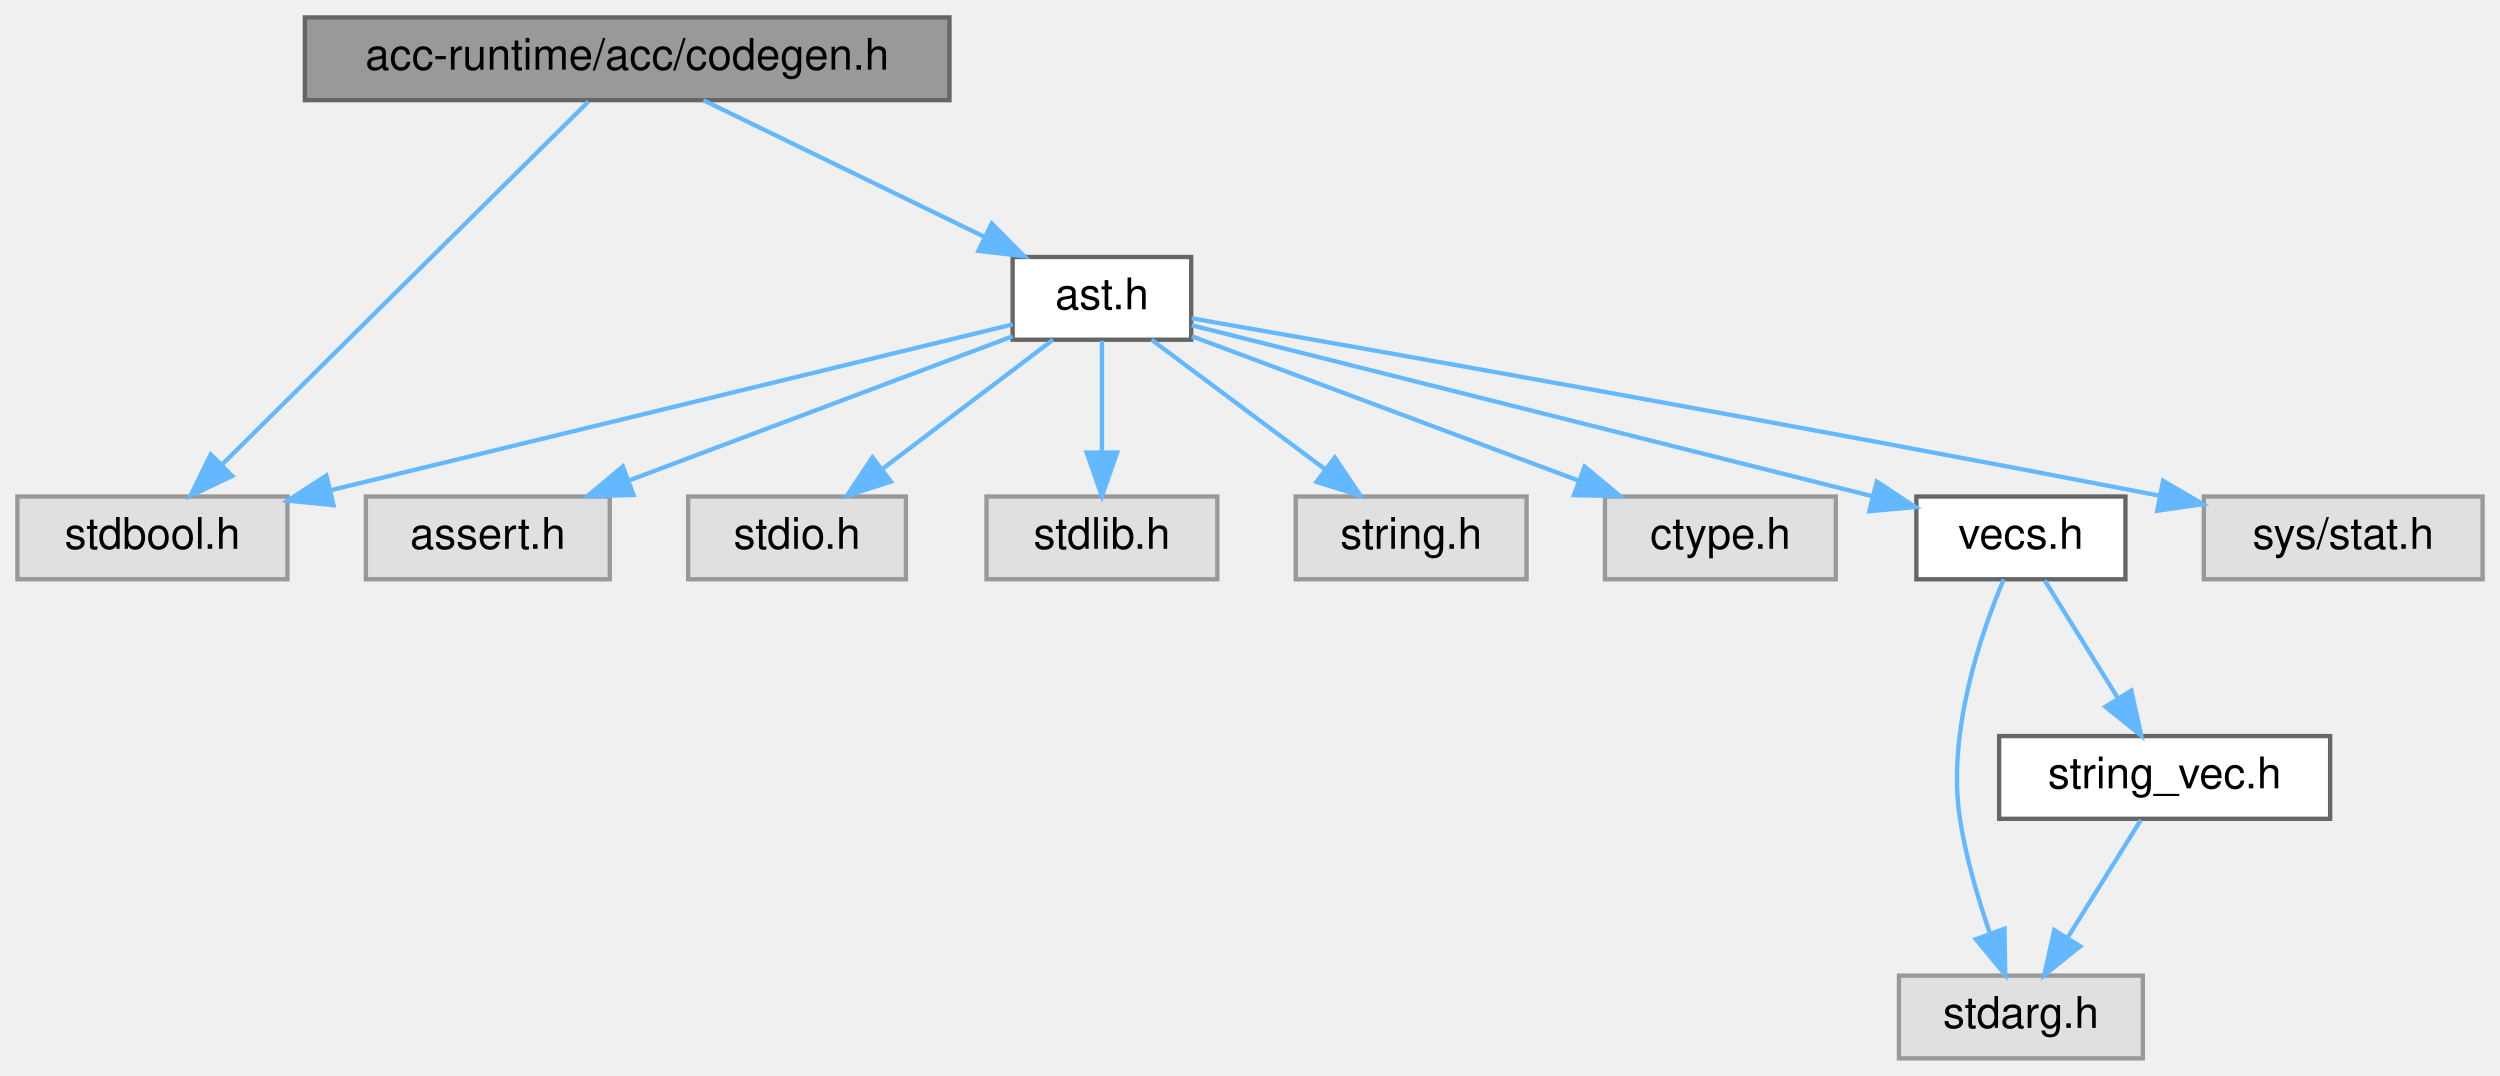
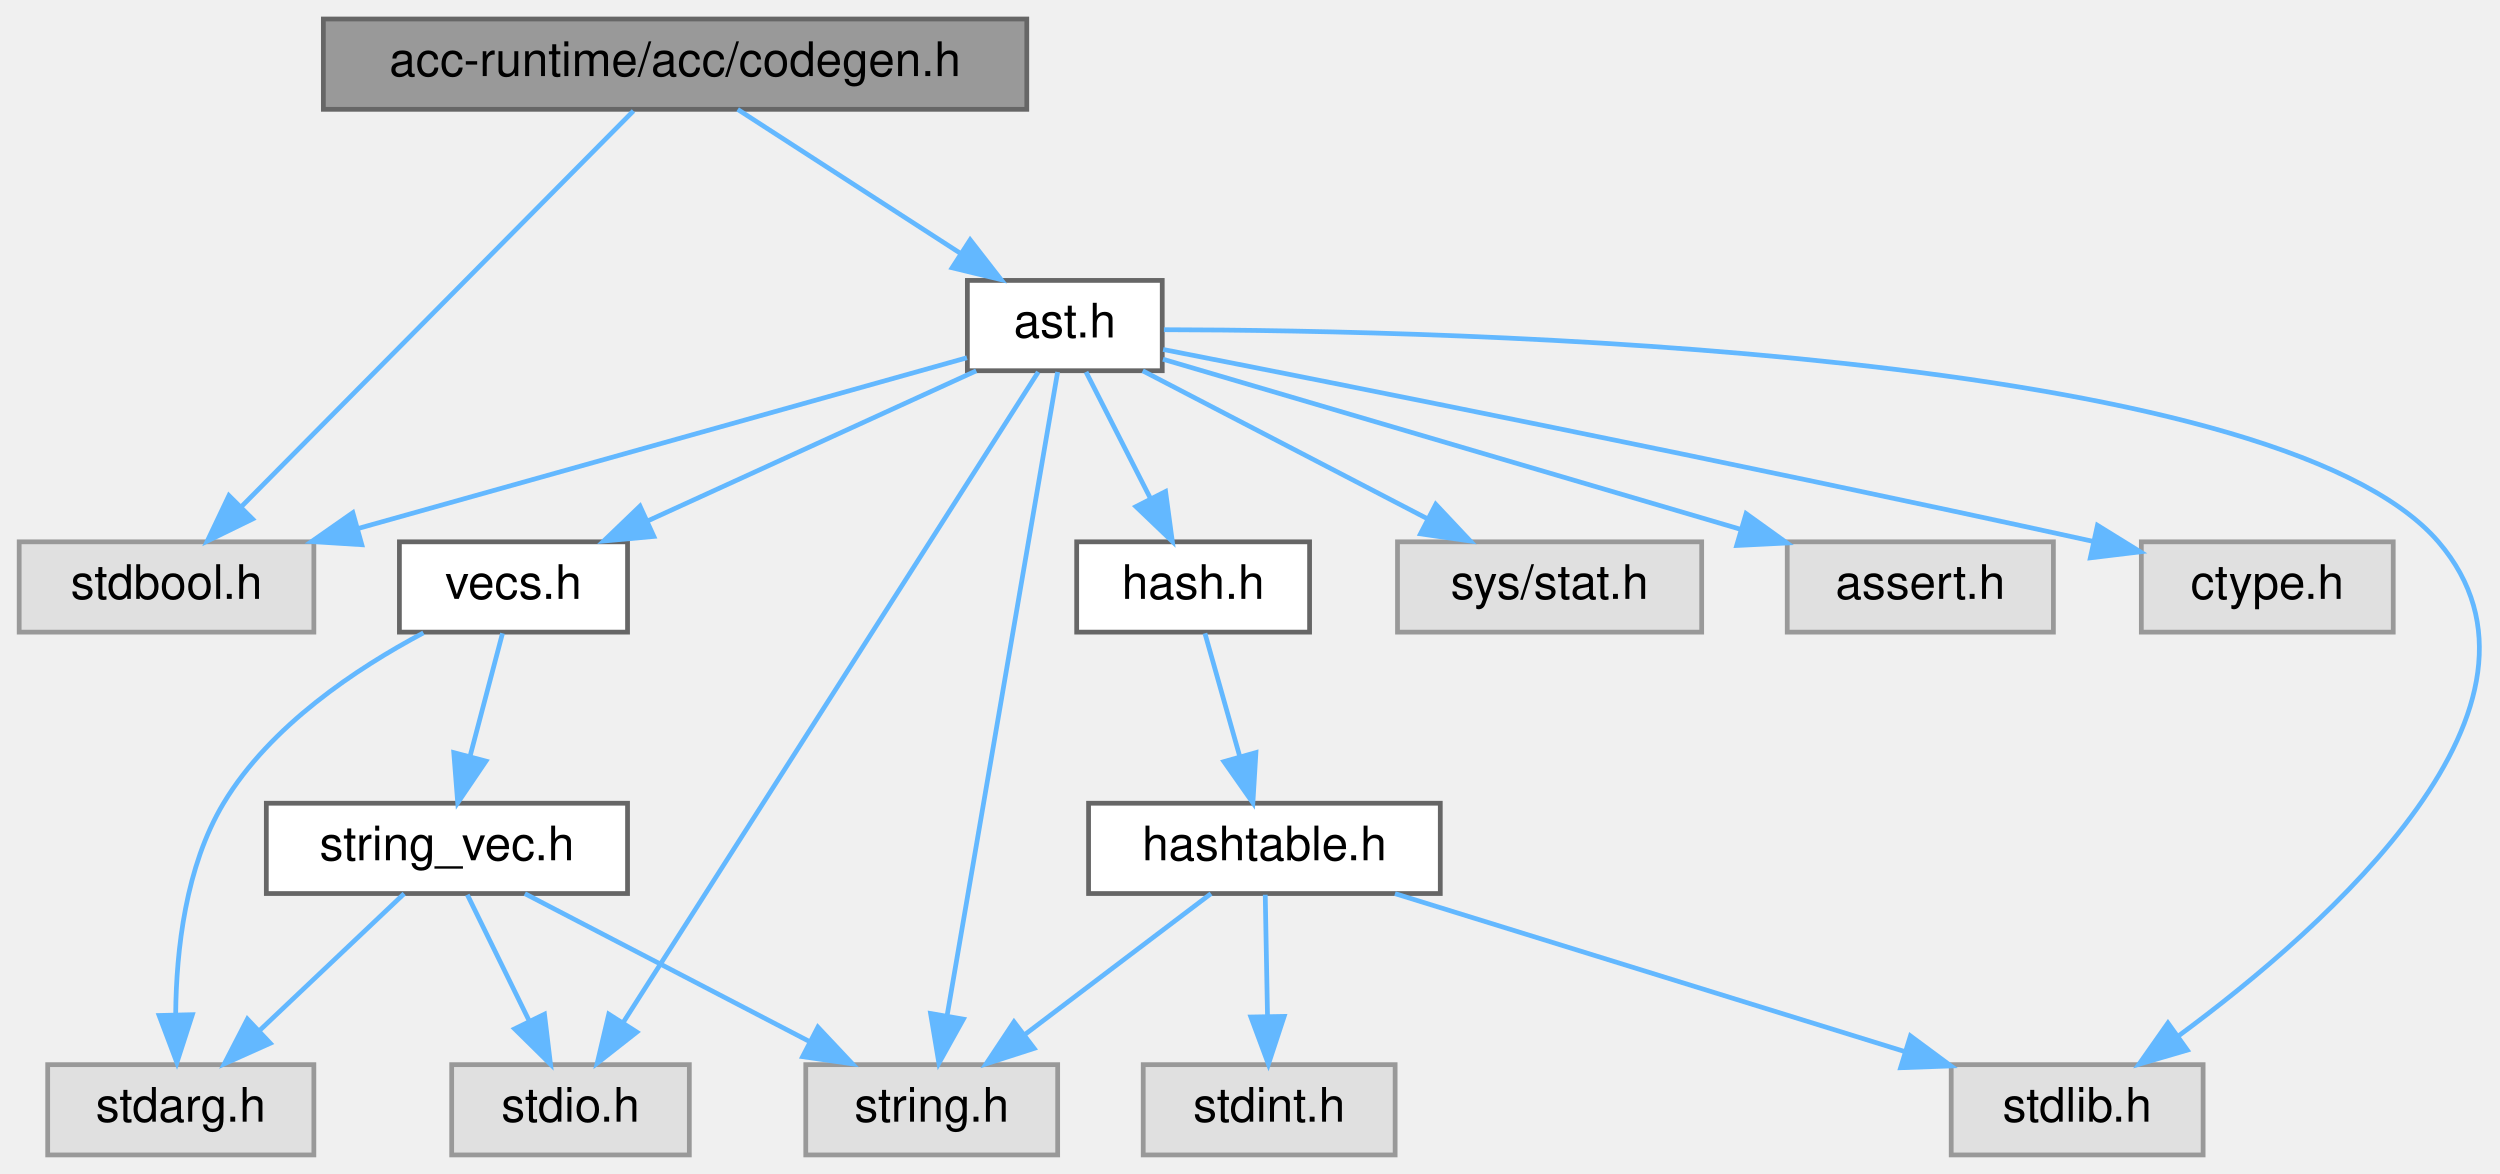
- <svg xmlns="http://www.w3.org/2000/svg" xmlns:xlink="http://www.w3.org/1999/xlink" width="574pt" height="247pt" viewBox="0.00 0.00 574.00 247.00">
+ <svg xmlns="http://www.w3.org/2000/svg" xmlns:xlink="http://www.w3.org/1999/xlink" width="526pt" height="247pt" viewBox="0.00 0.00 525.93 247.00">
  <g id="graph0" class="graph" transform="scale(1 1) rotate(0) translate(4 243)">
    <g id="Node000001" class="node">
      <g id="a_Node000001">
        <a xlink:title=" ">
-           <polygon fill="#999999" stroke="#666666" points="214,-239 66,-239 66,-220 214,-220 214,-239" />
-           <text text-anchor="middle" x="140" y="-227" font-family="Helvetica,sans-Serif" font-size="10.00">acc-runtime/acc/codegen.h</text>
+           <polygon fill="#999999" stroke="#666666" points="212,-239 64,-239 64,-220 212,-220 212,-239" />
+           <text text-anchor="middle" x="138" y="-227" font-family="Helvetica,sans-Serif" font-size="10.00">acc-runtime/acc/codegen.h</text>
        </a>
      </g>
    </g>
    <g id="Node000002" class="node">
      <g id="a_Node000002">
        <a xlink:title=" ">
          <polygon fill="#e0e0e0" stroke="#999999" points="62,-129 0,-129 0,-110 62,-110 62,-129" />
          <text text-anchor="middle" x="31" y="-117" font-family="Helvetica,sans-Serif" font-size="10.00">stdbool.h</text>
        </a>
      </g>
    </g>
    <g id="edge1_Node000001_Node000002" class="edge">
      <g id="a_edge1_Node000001_Node000002">
        <a xlink:title=" ">
-           <path fill="none" stroke="#63b8ff" d="M131.08,-219.66C112.71,-201.46 70.41,-159.55 47.12,-136.47" />
-           <polygon fill="#63b8ff" stroke="#63b8ff" points="49.31,-133.71 39.74,-129.16 44.38,-138.68 49.31,-133.71" />
+           <path fill="none" stroke="#63b8ff" d="M129.24,-219.66C111.21,-201.46 69.69,-159.55 46.82,-136.47" />
+           <polygon fill="#63b8ff" stroke="#63b8ff" points="49.1,-133.8 39.58,-129.16 44.13,-138.73 49.1,-133.8" />
        </a>
      </g>
    </g>
    <g id="Node000003" class="node">
      <g id="a_Node000003">
        <a xlink:href="acc-runtime_2acc_2ast_8h.html" target="_top" xlink:title=" ">
-           <polygon fill="white" stroke="#666666" points="269.5,-184 228.5,-184 228.5,-165 269.5,-165 269.5,-184" />
-           <text text-anchor="middle" x="249" y="-172" font-family="Helvetica,sans-Serif" font-size="10.00">ast.h</text>
+           <polygon fill="white" stroke="#666666" points="240.5,-184 199.5,-184 199.5,-165 240.5,-165 240.5,-184" />
+           <text text-anchor="middle" x="220" y="-172" font-family="Helvetica,sans-Serif" font-size="10.00">ast.h</text>
        </a>
      </g>
    </g>
    <g id="edge2_Node000001_Node000003" class="edge">
      <g id="a_edge2_Node000001_Node000003">
        <a xlink:title=" ">
-           <path fill="none" stroke="#63b8ff" d="M157.51,-219.98C174.97,-211.5 202.01,-198.35 222.17,-188.54" />
-           <polygon fill="#63b8ff" stroke="#63b8ff" points="223.71,-191.69 231.17,-184.17 220.64,-185.4 223.71,-191.69" />
-         </a>
-       </g>
-     </g>
-     <g id="edge7_Node000003_Node000002" class="edge">
-       <g id="a_edge7_Node000003_Node000002">
-         <a xlink:title=" ">
-           <path fill="none" stroke="#63b8ff" d="M228.49,-168.51C192.74,-159.82 118.4,-141.75 71.82,-130.42" />
-           <polygon fill="#63b8ff" stroke="#63b8ff" points="72.58,-127.01 62.04,-128.05 70.93,-133.81 72.58,-127.01" />
+           <path fill="none" stroke="#63b8ff" d="M151.17,-219.98C163.77,-211.84 183,-199.41 197.94,-189.76" />
+           <polygon fill="#63b8ff" stroke="#63b8ff" points="200.09,-192.54 206.59,-184.17 196.29,-186.66 200.09,-192.54" />
+         </a>
+       </g>
+     </g>
+     <g id="edge5_Node000003_Node000002" class="edge">
+       <g id="a_edge5_Node000003_Node000002">
+         <a xlink:title=" ">
+           <path fill="none" stroke="#63b8ff" d="M199.41,-167.73C168.79,-159.14 110.62,-142.83 71.32,-131.81" />
+           <polygon fill="#63b8ff" stroke="#63b8ff" points="72.09,-128.39 61.52,-129.06 70.2,-135.13 72.09,-128.39" />
        </a>
      </g>
    </g>
    <g id="Node000004" class="node">
      <g id="a_Node000004">
        <a xlink:title=" ">
-           <polygon fill="#e0e0e0" stroke="#999999" points="136,-129 80,-129 80,-110 136,-110 136,-129" />
-           <text text-anchor="middle" x="108" y="-117" font-family="Helvetica,sans-Serif" font-size="10.00">assert.h</text>
+           <polygon fill="#e0e0e0" stroke="#999999" points="428,-129 372,-129 372,-110 428,-110 428,-129" />
+           <text text-anchor="middle" x="400" y="-117" font-family="Helvetica,sans-Serif" font-size="10.00">assert.h</text>
        </a>
      </g>
    </g>
    <g id="edge3_Node000003_Node000004" class="edge">
      <g id="a_edge3_Node000003_Node000004">
        <a xlink:title=" ">
-           <path fill="none" stroke="#63b8ff" d="M228.5,-165.79C205.37,-157.1 167.45,-142.85 140.32,-132.65" />
-           <polygon fill="#63b8ff" stroke="#63b8ff" points="141.46,-129.34 130.87,-129.1 139,-135.89 141.46,-129.34" />
+           <path fill="none" stroke="#63b8ff" d="M240.65,-167.42C270.19,-158.72 325.03,-142.57 362.02,-131.68" />
+           <polygon fill="#63b8ff" stroke="#63b8ff" points="363.34,-134.94 371.94,-128.76 361.36,-128.23 363.34,-134.94" />
        </a>
      </g>
    </g>
    <g id="Node000005" class="node">
      <g id="a_Node000005">
        <a xlink:title=" ">
-           <polygon fill="#e0e0e0" stroke="#999999" points="204,-129 154,-129 154,-110 204,-110 204,-129" />
-           <text text-anchor="middle" x="179" y="-117" font-family="Helvetica,sans-Serif" font-size="10.00">stdio.h</text>
+           <polygon fill="#e0e0e0" stroke="#999999" points="499.5,-129 446.5,-129 446.5,-110 499.5,-110 499.5,-129" />
+           <text text-anchor="middle" x="473" y="-117" font-family="Helvetica,sans-Serif" font-size="10.00">ctype.h</text>
        </a>
      </g>
    </g>
    <g id="edge4_Node000003_Node000005" class="edge">
      <g id="a_edge4_Node000003_Node000005">
        <a xlink:title=" ">
-           <path fill="none" stroke="#63b8ff" d="M237.75,-164.98C227.2,-157 211.2,-144.88 198.56,-135.31" />
-           <polygon fill="#63b8ff" stroke="#63b8ff" points="200.54,-132.42 190.45,-129.17 196.31,-138 200.54,-132.42" />
+           <path fill="none" stroke="#63b8ff" d="M240.69,-169.47C277.75,-162.2 358.13,-146.24 436.27,-129.11" />
+           <polygon fill="#63b8ff" stroke="#63b8ff" points="437.27,-132.47 446.28,-126.9 435.77,-125.63 437.27,-132.47" />
        </a>
      </g>
    </g>
    <g id="Node000006" class="node">
      <g id="a_Node000006">
        <a xlink:title=" ">
-           <polygon fill="#e0e0e0" stroke="#999999" points="275.5,-129 222.5,-129 222.5,-110 275.5,-110 275.5,-129" />
-           <text text-anchor="middle" x="249" y="-117" font-family="Helvetica,sans-Serif" font-size="10.00">stdlib.h</text>
-         </a>
-       </g>
-     </g>
-     <g id="edge5_Node000003_Node000006" class="edge">
-       <g id="a_edge5_Node000003_Node000006">
-         <a xlink:title=" ">
-           <path fill="none" stroke="#63b8ff" d="M249,-164.75C249,-157.8 249,-147.85 249,-139.13" />
-           <polygon fill="#63b8ff" stroke="#63b8ff" points="252.5,-139.09 249,-129.09 245.5,-139.09 252.5,-139.09" />
+           <polygon fill="#e0e0e0" stroke="#999999" points="141,-19 91,-19 91,0 141,0 141,-19" />
+           <text text-anchor="middle" x="116" y="-7" font-family="Helvetica,sans-Serif" font-size="10.00">stdio.h</text>
+         </a>
+       </g>
+     </g>
+     <g id="edge6_Node000003_Node000006" class="edge">
+       <g id="a_edge6_Node000003_Node000006">
+         <a xlink:title=" ">
+           <path fill="none" stroke="#63b8ff" d="M214.41,-164.74C197.9,-138.87 149.17,-62.48 127.09,-27.88" />
+           <polygon fill="#63b8ff" stroke="#63b8ff" points="129.95,-25.85 121.62,-19.31 124.05,-29.62 129.95,-25.85" />
        </a>
      </g>
    </g>
    <g id="Node000007" class="node">
      <g id="a_Node000007">
        <a xlink:title=" ">
-           <polygon fill="#e0e0e0" stroke="#999999" points="346.5,-129 293.5,-129 293.5,-110 346.5,-110 346.5,-129" />
-           <text text-anchor="middle" x="320" y="-117" font-family="Helvetica,sans-Serif" font-size="10.00">string.h</text>
-         </a>
-       </g>
-     </g>
-     <g id="edge6_Node000003_Node000007" class="edge">
-       <g id="a_edge6_Node000003_Node000007">
-         <a xlink:title=" ">
-           <path fill="none" stroke="#63b8ff" d="M260.41,-164.98C271.11,-157 287.34,-144.88 300.16,-135.31" />
-           <polygon fill="#63b8ff" stroke="#63b8ff" points="302.47,-137.96 308.39,-129.17 298.28,-132.35 302.47,-137.96" />
+           <polygon fill="#e0e0e0" stroke="#999999" points="459.5,-19 406.5,-19 406.5,0 459.5,0 459.5,-19" />
+           <text text-anchor="middle" x="433" y="-7" font-family="Helvetica,sans-Serif" font-size="10.00">stdlib.h</text>
+         </a>
+       </g>
+     </g>
+     <g id="edge7_Node000003_Node000007" class="edge">
+       <g id="a_edge7_Node000003_Node000007">
+         <a xlink:title=" ">
+           <path fill="none" stroke="#63b8ff" d="M240.85,-173.63C301.24,-173.5 474.21,-169.55 509,-129 538.38,-94.75 485.84,-48.26 454.27,-25.01" />
+           <polygon fill="#63b8ff" stroke="#63b8ff" points="456.18,-22.06 446.01,-19.09 452.1,-27.76 456.18,-22.06" />
        </a>
      </g>
    </g>
    <g id="Node000008" class="node">
      <g id="a_Node000008">
        <a xlink:title=" ">
-           <polygon fill="#e0e0e0" stroke="#999999" points="417.5,-129 364.5,-129 364.5,-110 417.5,-110 417.5,-129" />
-           <text text-anchor="middle" x="391" y="-117" font-family="Helvetica,sans-Serif" font-size="10.00">ctype.h</text>
+           <polygon fill="#e0e0e0" stroke="#999999" points="218.5,-19 165.5,-19 165.5,0 218.5,0 218.5,-19" />
+           <text text-anchor="middle" x="192" y="-7" font-family="Helvetica,sans-Serif" font-size="10.00">string.h</text>
        </a>
      </g>
    </g>
    <g id="edge8_Node000003_Node000008" class="edge">
      <g id="a_edge8_Node000003_Node000008">
        <a xlink:title=" ">
-           <path fill="none" stroke="#63b8ff" d="M269.65,-165.79C292.94,-157.1 331.13,-142.85 358.45,-132.65" />
-           <polygon fill="#63b8ff" stroke="#63b8ff" points="359.83,-135.87 367.97,-129.1 357.38,-129.31 359.83,-135.87" />
+           <path fill="none" stroke="#63b8ff" d="M218.49,-164.74C214.11,-139.2 201.26,-64.43 195.22,-29.23" />
+           <polygon fill="#63b8ff" stroke="#63b8ff" points="198.66,-28.57 193.51,-19.31 191.76,-29.76 198.66,-28.57" />
        </a>
      </g>
    </g>
    <g id="Node000009" class="node">
      <g id="a_Node000009">
-         <a xlink:href="vecs_8h.html" target="_top" xlink:title=" ">
-           <polygon fill="white" stroke="#666666" points="484,-129 436,-129 436,-110 484,-110 484,-129" />
-           <text text-anchor="middle" x="460" y="-117" font-family="Helvetica,sans-Serif" font-size="10.00">vecs.h</text>
+         <a xlink:title=" ">
+           <polygon fill="#e0e0e0" stroke="#999999" points="354,-129 290,-129 290,-110 354,-110 354,-129" />
+           <text text-anchor="middle" x="322" y="-117" font-family="Helvetica,sans-Serif" font-size="10.00">sys/stat.h</text>
        </a>
      </g>
    </g>
    <g id="edge9_Node000003_Node000009" class="edge">
      <g id="a_edge9_Node000003_Node000009">
        <a xlink:title=" ">
-           <path fill="none" stroke="#63b8ff" d="M269.62,-168.32C305.98,-159.19 381.85,-140.13 426.04,-129.03" />
-           <polygon fill="#63b8ff" stroke="#63b8ff" points="426.91,-132.42 435.76,-126.59 425.21,-125.63 426.91,-132.42" />
+           <path fill="none" stroke="#63b8ff" d="M236.39,-164.98C252.57,-156.57 277.57,-143.59 296.38,-133.81" />
+           <polygon fill="#63b8ff" stroke="#63b8ff" points="298.05,-136.89 305.31,-129.17 294.83,-130.68 298.05,-136.89" />
+         </a>
+       </g>
+     </g>
+     <g id="Node000010" class="node">
+       <g id="a_Node000010">
+         <a xlink:href="hash_8h.html" target="_top" xlink:title=" ">
+           <polygon fill="white" stroke="#666666" points="271.5,-129 222.5,-129 222.5,-110 271.5,-110 271.5,-129" />
+           <text text-anchor="middle" x="247" y="-117" font-family="Helvetica,sans-Serif" font-size="10.00">hash.h</text>
+         </a>
+       </g>
+     </g>
+     <g id="edge10_Node000003_Node000010" class="edge">
+       <g id="a_edge10_Node000003_Node000010">
+         <a xlink:title=" ">
+           <path fill="none" stroke="#63b8ff" d="M224.46,-164.75C228.12,-157.57 233.41,-147.18 237.95,-138.27" />
+           <polygon fill="#63b8ff" stroke="#63b8ff" points="241.2,-139.59 242.62,-129.09 234.97,-136.41 241.2,-139.59" />
+         </a>
+       </g>
+     </g>
+     <g id="Node000013" class="node">
+       <g id="a_Node000013">
+         <a xlink:href="vecs_8h.html" target="_top" xlink:title=" ">
+           <polygon fill="white" stroke="#666666" points="128,-129 80,-129 80,-110 128,-110 128,-129" />
+           <text text-anchor="middle" x="104" y="-117" font-family="Helvetica,sans-Serif" font-size="10.00">vecs.h</text>
+         </a>
+       </g>
+     </g>
+     <g id="edge15_Node000003_Node000013" class="edge">
+       <g id="a_edge15_Node000003_Node000013">
+         <a xlink:title=" ">
+           <path fill="none" stroke="#63b8ff" d="M201.36,-164.98C182.7,-156.46 153.75,-143.23 132.26,-133.41" />
+           <polygon fill="#63b8ff" stroke="#63b8ff" points="133.53,-130.14 122.98,-129.17 130.62,-136.51 133.53,-130.14" />
+         </a>
+       </g>
+     </g>
+     <g id="Node000011" class="node">
+       <g id="a_Node000011">
+         <a xlink:href="hashtable_8h.html" target="_top" xlink:title=" ">
+           <polygon fill="white" stroke="#666666" points="299,-74 225,-74 225,-55 299,-55 299,-74" />
+           <text text-anchor="middle" x="262" y="-62" font-family="Helvetica,sans-Serif" font-size="10.00">hashtable.h</text>
+         </a>
+       </g>
+     </g>
+     <g id="edge11_Node000010_Node000011" class="edge">
+       <g id="a_edge11_Node000010_Node000011">
+         <a xlink:title=" ">
+           <path fill="none" stroke="#63b8ff" d="M249.48,-109.75C251.46,-102.72 254.32,-92.62 256.81,-83.84" />
+           <polygon fill="#63b8ff" stroke="#63b8ff" points="260.21,-84.66 259.57,-74.09 253.48,-82.76 260.21,-84.66" />
+         </a>
+       </g>
+     </g>
+     <g id="edge12_Node000011_Node000007" class="edge">
+       <g id="a_edge12_Node000011_Node000007">
+         <a xlink:title=" ">
+           <path fill="none" stroke="#63b8ff" d="M289.47,-54.98C318.52,-45.98 364.49,-31.73 396.56,-21.8" />
+           <polygon fill="#63b8ff" stroke="#63b8ff" points="397.92,-25.04 406.44,-18.73 395.85,-18.35 397.92,-25.04" />
+         </a>
+       </g>
+     </g>
+     <g id="edge13_Node000011_Node000008" class="edge">
+       <g id="a_edge13_Node000011_Node000008">
+         <a xlink:title=" ">
+           <path fill="none" stroke="#63b8ff" d="M250.75,-54.98C240.2,-47 224.2,-34.88 211.56,-25.31" />
+           <polygon fill="#63b8ff" stroke="#63b8ff" points="213.54,-22.42 203.45,-19.17 209.31,-28 213.54,-22.42" />
        </a>
      </g>
    </g>
    <g id="Node000012" class="node">
      <g id="a_Node000012">
        <a xlink:title=" ">
-           <polygon fill="#e0e0e0" stroke="#999999" points="566,-129 502,-129 502,-110 566,-110 566,-129" />
-           <text text-anchor="middle" x="534" y="-117" font-family="Helvetica,sans-Serif" font-size="10.00">sys/stat.h</text>
-         </a>
-       </g>
-     </g>
-     <g id="edge13_Node000003_Node000012" class="edge">
-       <g id="a_edge13_Node000003_Node000012">
-         <a xlink:title=" ">
-           <path fill="none" stroke="#63b8ff" d="M269.6,-169.92C310.13,-162.83 403.31,-146.35 491.85,-129.19" />
-           <polygon fill="#63b8ff" stroke="#63b8ff" points="492.64,-132.6 501.79,-127.25 491.3,-125.73 492.64,-132.6" />
-         </a>
-       </g>
-     </g>
-     <g id="Node000010" class="node">
-       <g id="a_Node000010">
-         <a xlink:title=" ">
-           <polygon fill="#e0e0e0" stroke="#999999" points="488,-19 432,-19 432,0 488,0 488,-19" />
-           <text text-anchor="middle" x="460" y="-7" font-family="Helvetica,sans-Serif" font-size="10.00">stdarg.h</text>
-         </a>
-       </g>
-     </g>
-     <g id="edge10_Node000009_Node000010" class="edge">
-       <g id="a_edge10_Node000009_Node000010">
-         <a xlink:title=" ">
-           <path fill="none" stroke="#63b8ff" d="M456.04,-109.94C450.91,-97.8 442.95,-74.86 446,-55 447.35,-46.19 450.13,-36.74 452.85,-28.82" />
-           <polygon fill="#63b8ff" stroke="#63b8ff" points="456.23,-29.77 456.4,-19.18 449.66,-27.35 456.23,-29.77" />
-         </a>
-       </g>
-     </g>
-     <g id="Node000011" class="node">
-       <g id="a_Node000011">
+           <polygon fill="#e0e0e0" stroke="#999999" points="289.5,-19 236.5,-19 236.5,0 289.5,0 289.5,-19" />
+           <text text-anchor="middle" x="263" y="-7" font-family="Helvetica,sans-Serif" font-size="10.00">stdint.h</text>
+         </a>
+       </g>
+     </g>
+     <g id="edge14_Node000011_Node000012" class="edge">
+       <g id="a_edge14_Node000011_Node000012">
+         <a xlink:title=" ">
+           <path fill="none" stroke="#63b8ff" d="M262.17,-54.75C262.3,-47.8 262.48,-37.85 262.65,-29.13" />
+           <polygon fill="#63b8ff" stroke="#63b8ff" points="266.15,-29.15 262.84,-19.09 259.15,-29.02 266.15,-29.15" />
+         </a>
+       </g>
+     </g>
+     <g id="Node000014" class="node">
+       <g id="a_Node000014">
+         <a xlink:title=" ">
+           <polygon fill="#e0e0e0" stroke="#999999" points="62,-19 6,-19 6,0 62,0 62,-19" />
+           <text text-anchor="middle" x="34" y="-7" font-family="Helvetica,sans-Serif" font-size="10.00">stdarg.h</text>
+         </a>
+       </g>
+     </g>
+     <g id="edge16_Node000013_Node000014" class="edge">
+       <g id="a_edge16_Node000013_Node000014">
+         <a xlink:title=" ">
+           <path fill="none" stroke="#63b8ff" d="M85.06,-109.85C71.05,-102.41 52.78,-90.3 43,-74 35.02,-60.71 33.06,-43.09 32.93,-29.79" />
+           <polygon fill="#63b8ff" stroke="#63b8ff" points="36.44,-29.51 33.18,-19.42 29.44,-29.34 36.44,-29.51" />
+         </a>
+       </g>
+     </g>
+     <g id="Node000015" class="node">
+       <g id="a_Node000015">
        <a xlink:href="string__vec_8h.html" target="_top" xlink:title=" ">
-           <polygon fill="white" stroke="#666666" points="531,-74 455,-74 455,-55 531,-55 531,-74" />
-           <text text-anchor="middle" x="493" y="-62" font-family="Helvetica,sans-Serif" font-size="10.00">string_vec.h</text>
-         </a>
-       </g>
-     </g>
-     <g id="edge11_Node000009_Node000011" class="edge">
-       <g id="a_edge11_Node000009_Node000011">
-         <a xlink:title=" ">
-           <path fill="none" stroke="#63b8ff" d="M465.45,-109.75C470.01,-102.42 476.67,-91.73 482.29,-82.7" />
-           <polygon fill="#63b8ff" stroke="#63b8ff" points="485.34,-84.43 487.65,-74.09 479.4,-80.73 485.34,-84.43" />
-         </a>
-       </g>
-     </g>
-     <g id="edge12_Node000011_Node000010" class="edge">
-       <g id="a_edge12_Node000011_Node000010">
-         <a xlink:title=" ">
-           <path fill="none" stroke="#63b8ff" d="M487.55,-54.75C482.99,-47.42 476.33,-36.73 470.71,-27.7" />
-           <polygon fill="#63b8ff" stroke="#63b8ff" points="473.6,-25.73 465.35,-19.09 467.66,-29.43 473.6,-25.73" />
+           <polygon fill="white" stroke="#666666" points="128,-74 52,-74 52,-55 128,-55 128,-74" />
+           <text text-anchor="middle" x="90" y="-62" font-family="Helvetica,sans-Serif" font-size="10.00">string_vec.h</text>
+         </a>
+       </g>
+     </g>
+     <g id="edge17_Node000013_Node000015" class="edge">
+       <g id="a_edge17_Node000013_Node000015">
+         <a xlink:title=" ">
+           <path fill="none" stroke="#63b8ff" d="M101.69,-109.75C99.83,-102.72 97.16,-92.62 94.85,-83.84" />
+           <polygon fill="#63b8ff" stroke="#63b8ff" points="98.21,-82.86 92.27,-74.09 91.44,-84.65 98.21,-82.86" />
+         </a>
+       </g>
+     </g>
+     <g id="edge19_Node000015_Node000006" class="edge">
+       <g id="a_edge19_Node000015_Node000006">
+         <a xlink:title=" ">
+           <path fill="none" stroke="#63b8ff" d="M94.29,-54.75C97.81,-47.57 102.91,-37.18 107.28,-28.27" />
+           <polygon fill="#63b8ff" stroke="#63b8ff" points="110.52,-29.61 111.79,-19.09 104.24,-26.53 110.52,-29.61" />
+         </a>
+       </g>
+     </g>
+     <g id="edge20_Node000015_Node000008" class="edge">
+       <g id="a_edge20_Node000015_Node000008">
+         <a xlink:title=" ">
+           <path fill="none" stroke="#63b8ff" d="M106.39,-54.98C122.57,-46.57 147.57,-33.59 166.38,-23.81" />
+           <polygon fill="#63b8ff" stroke="#63b8ff" points="168.05,-26.89 175.31,-19.17 164.83,-20.68 168.05,-26.89" />
+         </a>
+       </g>
+     </g>
+     <g id="edge18_Node000015_Node000014" class="edge">
+       <g id="a_edge18_Node000015_Node000014">
+         <a xlink:title=" ">
+           <path fill="none" stroke="#63b8ff" d="M81,-54.98C72.81,-47.23 60.49,-35.58 50.53,-26.14" />
+           <polygon fill="#63b8ff" stroke="#63b8ff" points="52.83,-23.5 43.16,-19.17 48.02,-28.59 52.83,-23.5" />
        </a>
      </g>
    </g>
  </g>
</svg>
